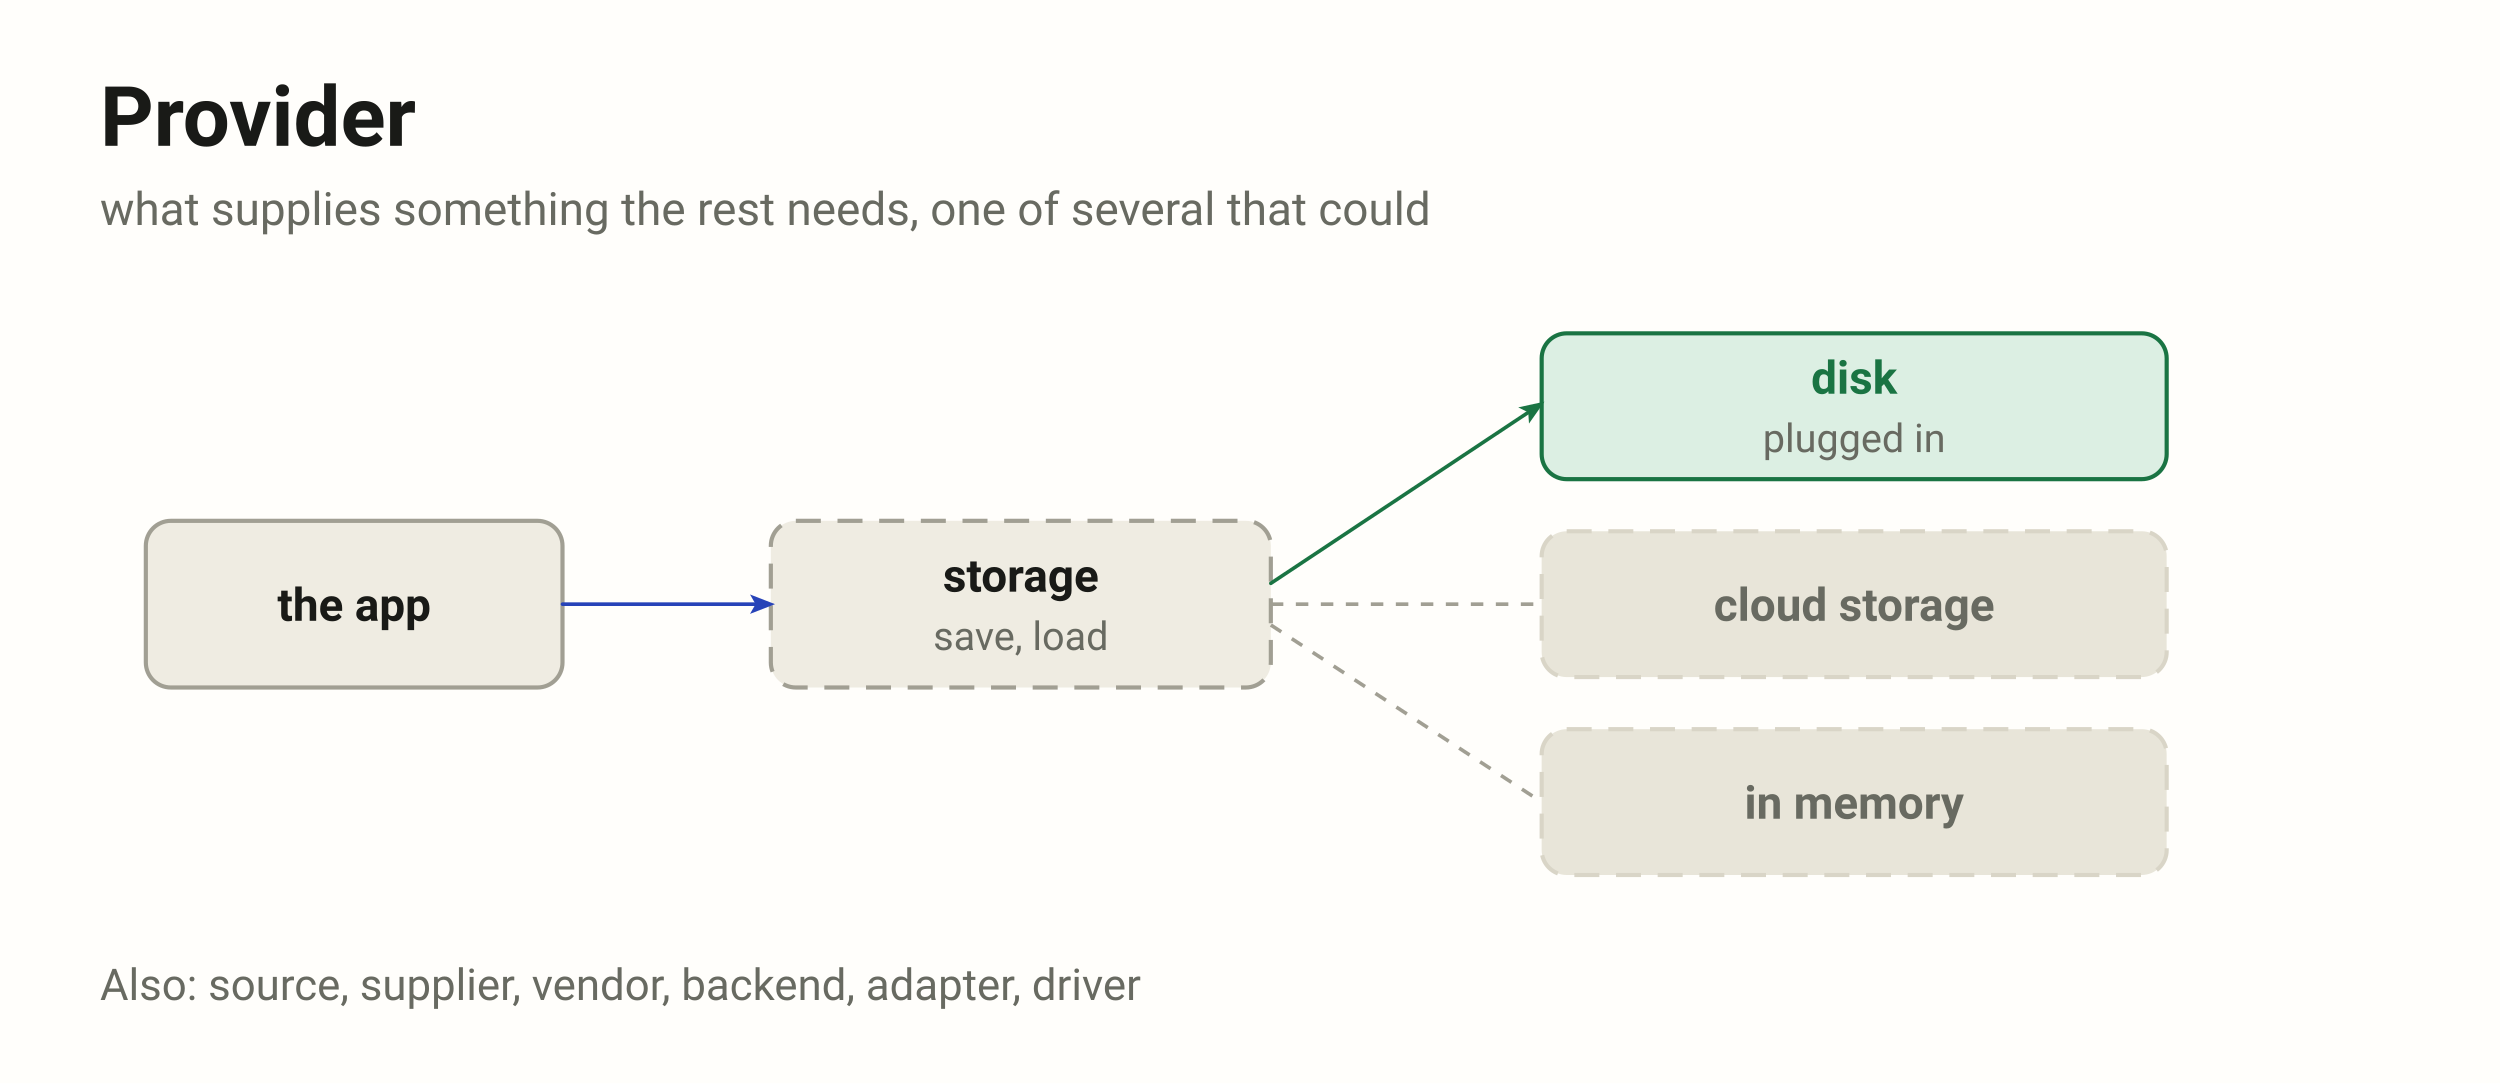
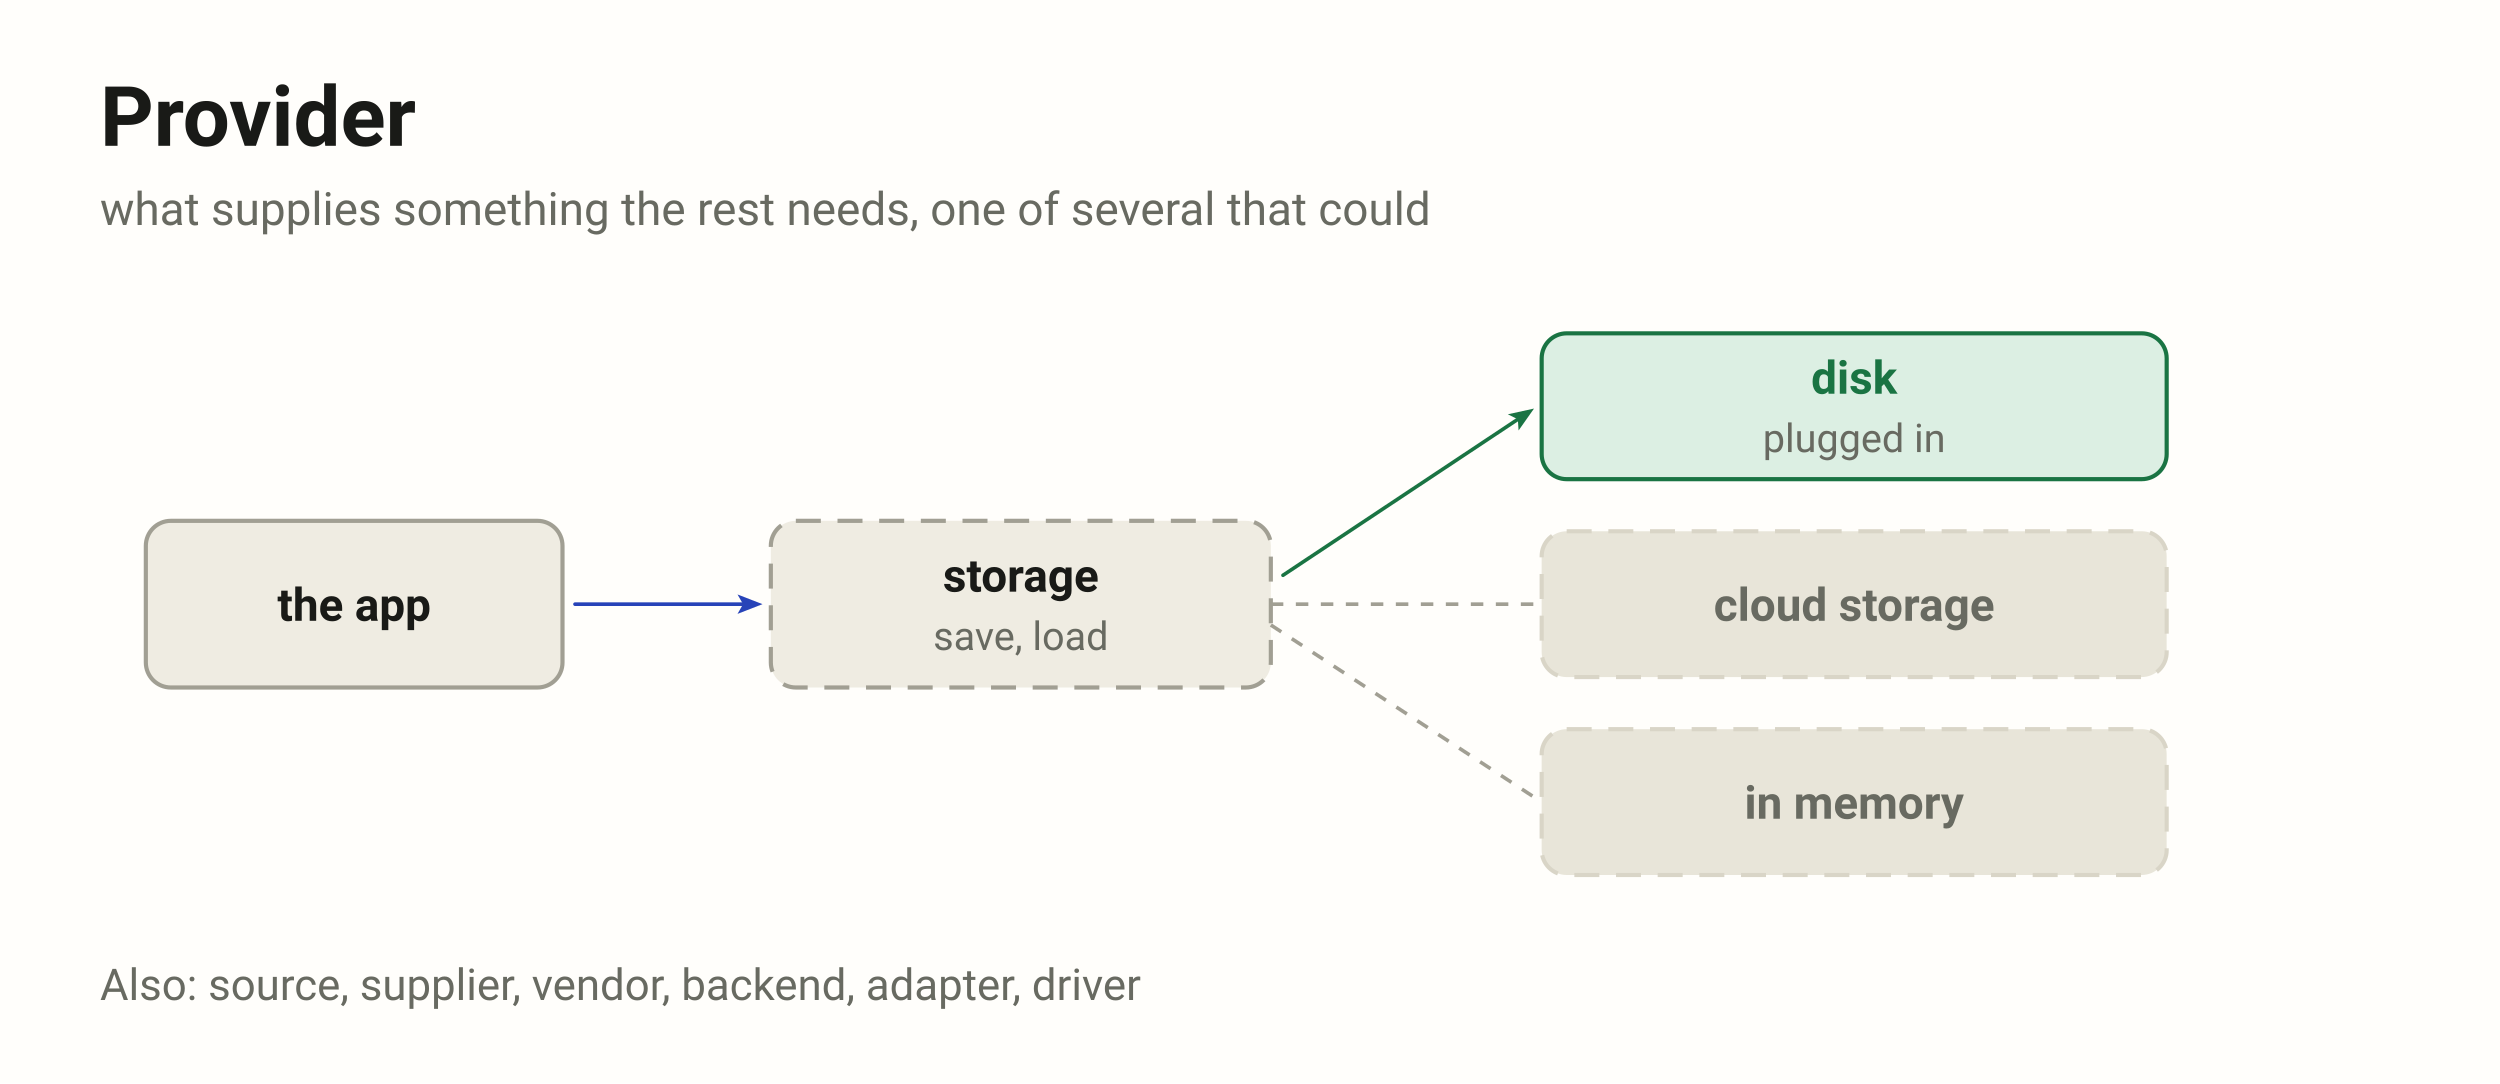
<svg xmlns="http://www.w3.org/2000/svg" viewBox="0 0 1200 520" font-family="system-ui, -apple-system, 'Segoe UI', Roboto, sans-serif">
  <rect width="1200" height="520" fill="#fffefb" />
  <defs>
    <marker id="a-accent" viewBox="0 0 12 12" refX="8" refY="6" markerUnits="userSpaceOnUse" markerWidth="16" markerHeight="16" orient="auto-start-reverse">
      <path d="M2 2.5 L11 6 L2 9.5 L4 6 z" fill="#2743b8" stroke-linejoin="round" />
    </marker>
    <marker id="a-green" viewBox="0 0 12 12" refX="8" refY="6" markerUnits="userSpaceOnUse" markerWidth="16" markerHeight="16" orient="auto-start-reverse">
      <path d="M2 2.5 L11 6 L2 9.5 L4 6 z" fill="#1a7443" stroke-linejoin="round" />
    </marker>
    <marker id="a-red" viewBox="0 0 12 12" refX="8" refY="6" markerUnits="userSpaceOnUse" markerWidth="16" markerHeight="16" orient="auto-start-reverse">
      <path d="M2 2.5 L11 6 L2 9.5 L4 6 z" fill="#b2341f" stroke-linejoin="round" />
    </marker>
    <marker id="a-muted" viewBox="0 0 12 12" refX="8" refY="6" markerUnits="userSpaceOnUse" markerWidth="16" markerHeight="16" orient="auto-start-reverse">
      <path d="M2 2.5 L11 6 L2 9.5 L4 6 z" fill="#686a61" stroke-linejoin="round" />
    </marker>
  </defs>
  <text x="48" y="70" fill="#191a17" font-size="40" font-weight="700">Provider</text>
  <text x="48" y="108" fill="#686a61" font-size="22">what supplies something the rest needs, one of several that could</text>
  <rect x="70" y="250" width="200" height="80" rx="12" fill="#efece2" stroke="#a19f93" stroke-width="2" />
  <text x="170.0" y="298.0" fill="#191a17" font-size="22" text-anchor="middle" font-weight="700">the app</text>
  <rect x="370" y="250" width="240" height="80" rx="12" fill="#efece2" stroke="#a19f93" stroke-width="2" stroke-dasharray="12 8" />
  <text x="490.0" y="284.0" fill="#191a17" font-size="22" text-anchor="middle" font-weight="700">storage</text>
  <text x="490.0" y="312.0" fill="#686a61" font-size="19" text-anchor="middle">save, load</text>
  <rect x="740" y="160" width="300" height="70" rx="12" fill="#dcefe3" stroke="#1a7443" stroke-width="2" />
  <text x="890.0" y="189.0" fill="#1a7443" font-size="22" text-anchor="middle" font-weight="700">disk</text>
  <text x="890.0" y="217.0" fill="#686a61" font-size="19" text-anchor="middle">plugged in</text>
  <rect x="740" y="255" width="300" height="70" rx="12" fill="#e8e5d9" stroke="#d9d5c7" stroke-width="2" stroke-dasharray="12 8" />
  <text x="890.0" y="298.0" fill="#686a61" font-size="22" text-anchor="middle" font-weight="700">cloud storage</text>
  <rect x="740" y="350" width="300" height="70" rx="12" fill="#e8e5d9" stroke="#d9d5c7" stroke-width="2" stroke-dasharray="12 8" />
  <text x="890.0" y="393.0" fill="#686a61" font-size="22" text-anchor="middle" font-weight="700">in memory</text>
-   <line x1="270" y1="290" x2="368" y2="290" stroke="#2743b8" stroke-width="1.75" stroke-linecap="round" marker-end="url(#a-accent)" />
-   <line x1="610" y1="280" x2="738" y2="195" stroke="#1a7443" stroke-width="1.75" stroke-linecap="round" marker-end="url(#a-green)" />
+   <line x1="276" y1="290" x2="362" y2="290" stroke="#2743b8" stroke-width="1.75" stroke-linecap="round" marker-end="url(#a-accent)" />
+   <line x1="615.83" y1="276.13" x2="733" y2="198.32" stroke="#1a7443" stroke-width="1.75" stroke-linecap="round" marker-end="url(#a-green)" />
  <line x1="610" y1="290" x2="740" y2="290" stroke="#a19f93" stroke-width="1.75" stroke-dasharray="6 6" />
  <line x1="610" y1="300" x2="740" y2="385" stroke="#a19f93" stroke-width="1.75" stroke-dasharray="6 6" />
  <text x="48" y="480" fill="#686a61" font-size="21">Also: source, supplier, vendor, backend, adapter, driver</text>
</svg>
